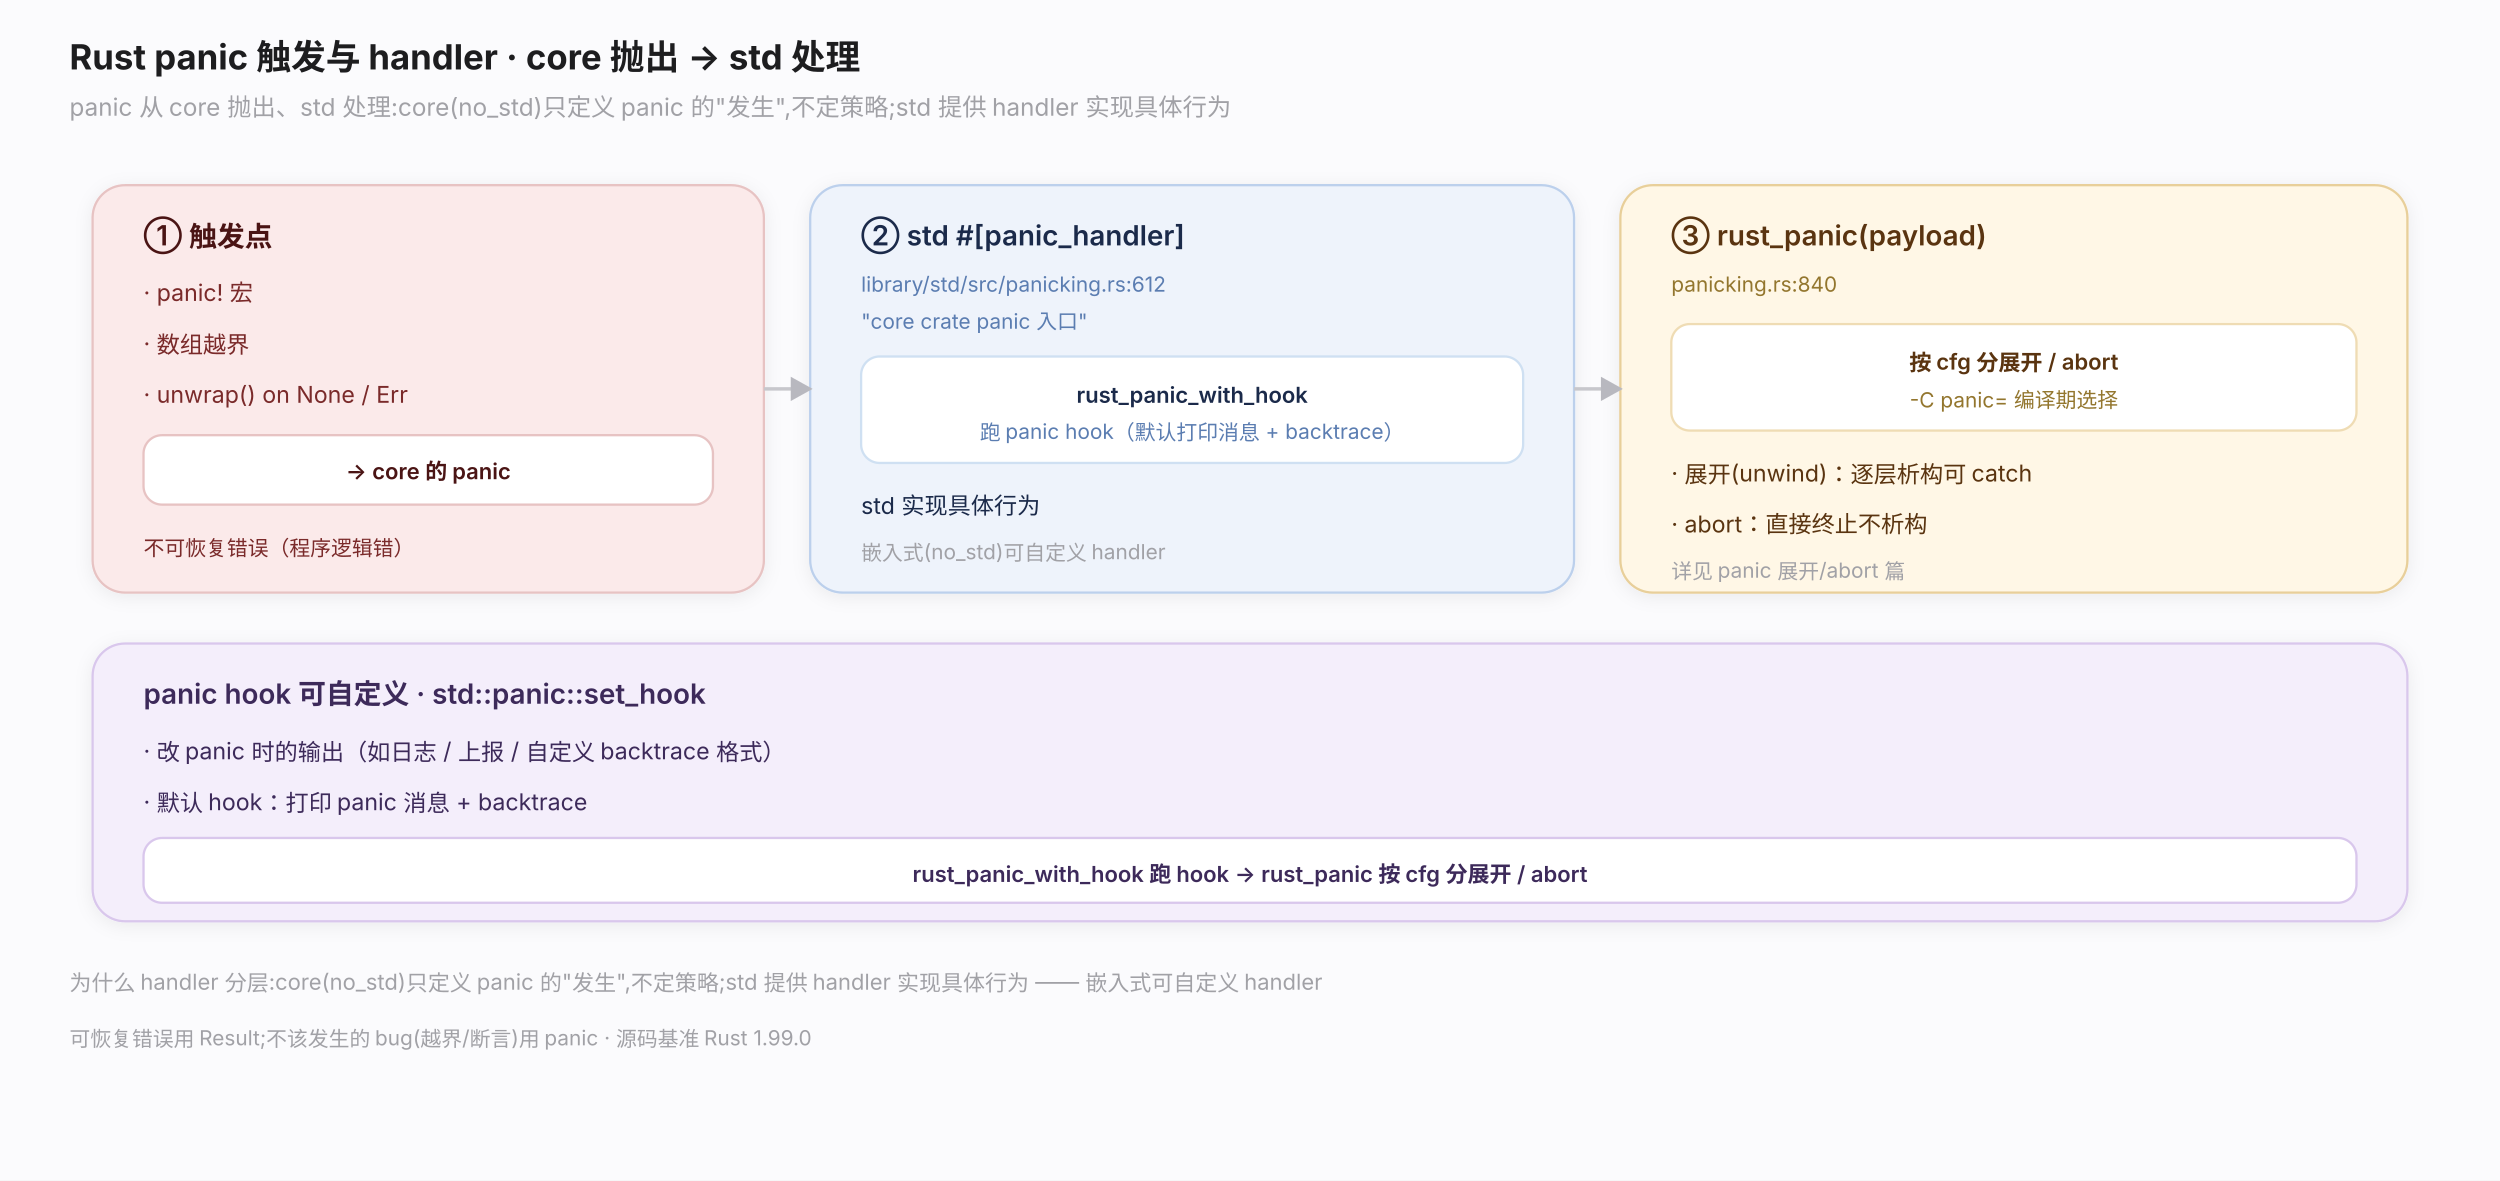
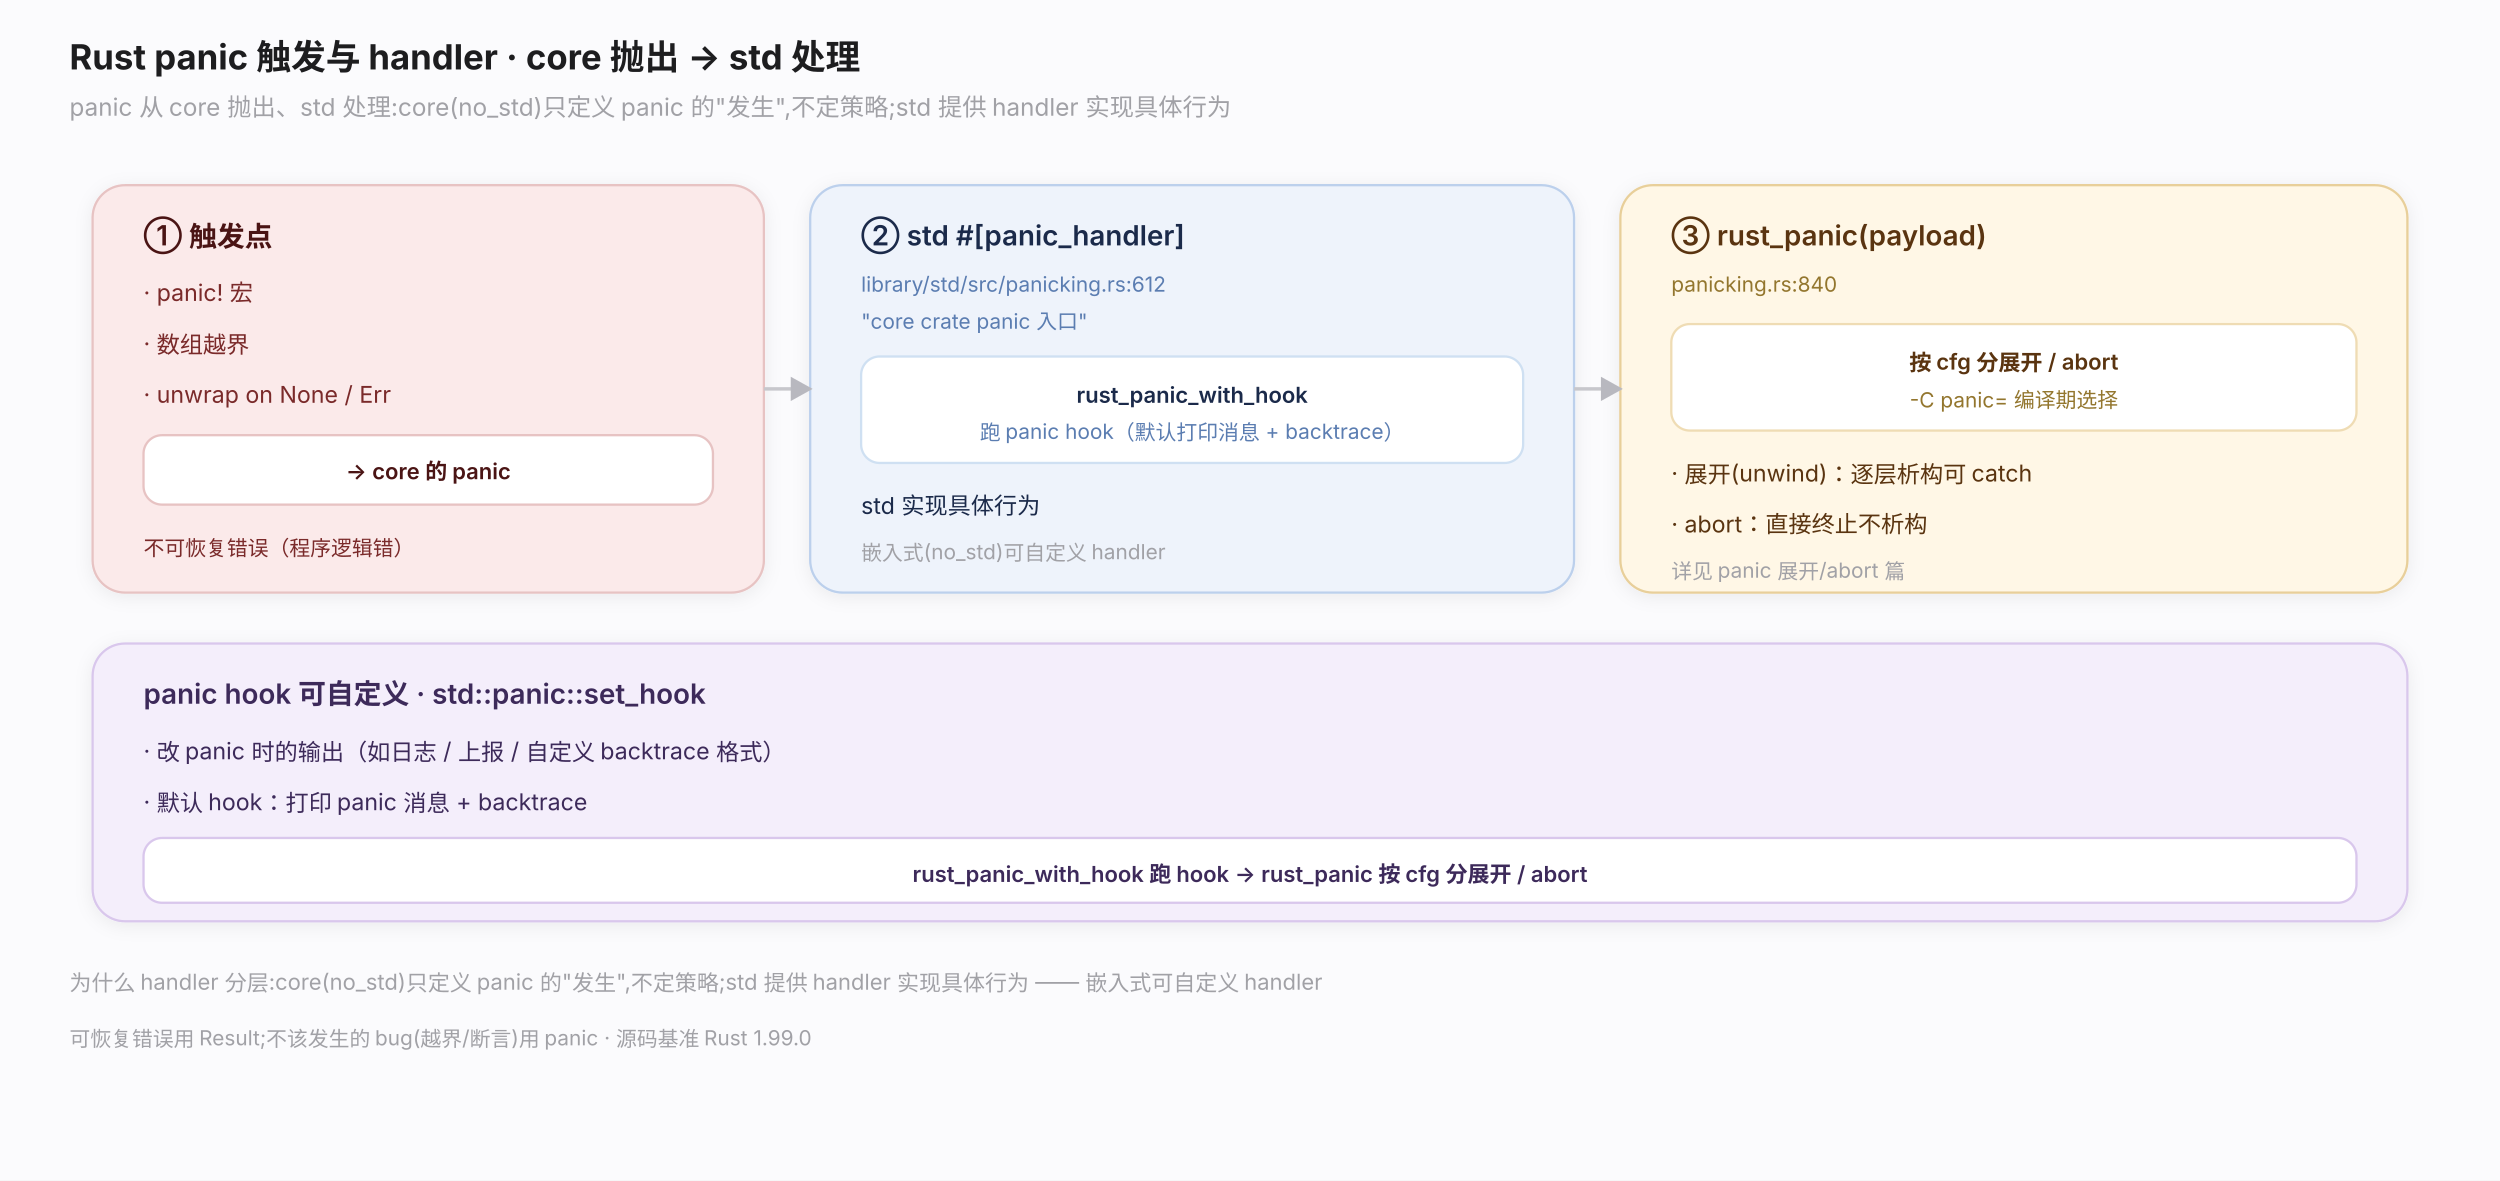
<svg xmlns="http://www.w3.org/2000/svg" width="1080" height="510" viewBox="0 0 1080 510" font-family="-apple-system,BlinkMacSystemFont,'SF Pro Display','Helvetica Neue','PingFang SC','Microsoft YaHei',sans-serif">
  <defs>
    <filter id="soft" x="-20%" y="-20%" width="140%" height="140%">
      <feDropShadow dx="0" dy="1.5" stdDeviation="4" flood-color="#1d1d1f" flood-opacity="0.07" />
    </filter>
    <marker id="ar" viewBox="0 0 10 10" refX="8" refY="5" markerWidth="7" markerHeight="7" orient="auto-start-reverse">
      <path d="M0,0 L9,5 L0,10 z" fill="#b8b8bf" />
    </marker>
  </defs>
  <rect width="1080" height="510" fill="#fbfbfd" />
  <text x="30" y="30" font-size="15" font-weight="700" fill="#1d1d1f">Rust panic 触发与 handler · core 抛出 → std 处理</text>
  <text x="30" y="50" font-size="10.5" fill="#a1a1a6">panic 从 core 抛出、std 处理:core(no_std)只定义 panic 的"发生",不定策略;std 提供 handler 实现具体行为</text>
  <rect x="40" y="80" width="290" height="176" rx="14" fill="#fbeaea" stroke="#e7c3c3" filter="url(#soft)" />
  <text x="62" y="106" font-size="12" font-weight="600" fill="#4a1414">① 触发点</text>
  <text x="62" y="130" font-size="10" fill="#7a2a2a">· panic! 宏</text>
  <text x="62" y="152" font-size="10" fill="#7a2a2a">· 数组越界</text>
-   <text x="62" y="174" font-size="10" fill="#7a2a2a">· unwrap() on None / Err</text>
+   <text x="62" y="174" font-size="10" fill="#7a2a2a">· unwrap on None / Err</text>
  <rect x="62" y="188" width="246" height="30" rx="8" fill="#ffffff" stroke="#e7c3c3" />
  <text x="185" y="207" font-size="9.5" font-weight="600" text-anchor="middle" fill="#4a1414">→ core 的 panic</text>
  <text x="62" y="240" font-size="9" fill="#7a2a2a">不可恢复错误（程序逻辑错）</text>
  <rect x="350" y="80" width="330" height="176" rx="14" fill="#eef3fb" stroke="#bcd0ec" filter="url(#soft)" />
  <text x="372" y="106" font-size="12" font-weight="600" fill="#1b2a4a">② std #[panic_handler]</text>
  <text x="372" y="126" font-size="9" fill="#5b7db1">library/std/src/panicking.rs:612</text>
  <text x="372" y="142" font-size="9" fill="#5b7db1">"core crate panic 入口"</text>
  <rect x="372" y="154" width="286" height="46" rx="8" fill="#ffffff" stroke="#cfe0f2" />
  <text x="515" y="174" font-size="9.5" font-weight="600" text-anchor="middle" fill="#1b2a4a">rust_panic_with_hook</text>
  <text x="515" y="190" font-size="9" text-anchor="middle" fill="#5b7db1">跑 panic hook（默认打印消息 + backtrace）</text>
  <text x="372" y="222" font-size="10" fill="#1b2a4a">std 实现具体行为</text>
  <text x="372" y="242" font-size="9" fill="#a1a1a6">嵌入式(no_std)可自定义 handler</text>
  <rect x="700" y="80" width="340" height="176" rx="14" fill="#fff7e6" stroke="#e8cf9a" filter="url(#soft)" />
  <text x="722" y="106" font-size="12" font-weight="600" fill="#5a3410">③ rust_panic(payload)</text>
  <text x="722" y="126" font-size="9" fill="#93762e">panicking.rs:840</text>
  <rect x="722" y="140" width="296" height="46" rx="8" fill="#ffffff" stroke="#efdcb4" />
  <text x="870" y="160" font-size="9.5" font-weight="600" text-anchor="middle" fill="#5a3410">按 cfg 分展开 / abort</text>
  <text x="870" y="176" font-size="9" text-anchor="middle" fill="#93762e">-C panic= 编译期选择</text>
  <text x="722" y="208" font-size="10" fill="#5a3410">· 展开(unwind)：逐层析构可 catch</text>
  <text x="722" y="230" font-size="10" fill="#5a3410">· abort：直接终止不析构</text>
  <text x="722" y="250" font-size="9" fill="#a1a1a6">详见 panic 展开/abort 篇</text>
  <path d="M330,168 L350,168" stroke="#c7c7cc" stroke-width="1.5" fill="none" marker-end="url(#ar)" />
  <path d="M680,168 L700,168" stroke="#c7c7cc" stroke-width="1.5" fill="none" marker-end="url(#ar)" />
  <rect x="40" y="278" width="1000" height="120" rx="14" fill="#f4eefb" stroke="#d9c7ec" filter="url(#soft)" />
  <text x="62" y="304" font-size="12" font-weight="600" fill="#3d2a5a">panic hook 可自定义 · std::panic::set_hook</text>
  <text x="62" y="328" font-size="10" fill="#3d2a5a">· 改 panic 时的输出（如日志 / 上报 / 自定义 backtrace 格式）</text>
  <text x="62" y="350" font-size="10" fill="#3d2a5a">· 默认 hook：打印 panic 消息 + backtrace</text>
  <rect x="62" y="362" width="956" height="28" rx="8" fill="#ffffff" stroke="#d9c7ec" />
  <text x="540" y="381" font-size="9.5" font-weight="600" text-anchor="middle" fill="#3d2a5a">rust_panic_with_hook 跑 hook → rust_panic 按 cfg 分展开 / abort</text>
  <text x="30" y="428" font-size="9.5" fill="#a1a1a6">为什么 handler 分层:core(no_std)只定义 panic 的"发生",不定策略;std 提供 handler 实现具体行为 —— 嵌入式可自定义 handler</text>
  <text x="30" y="452" font-size="9" fill="#a1a1a6">可恢复错误用 Result;不该发生的 bug(越界/断言)用 panic · 源码基准 Rust 1.99.0</text>
</svg>
